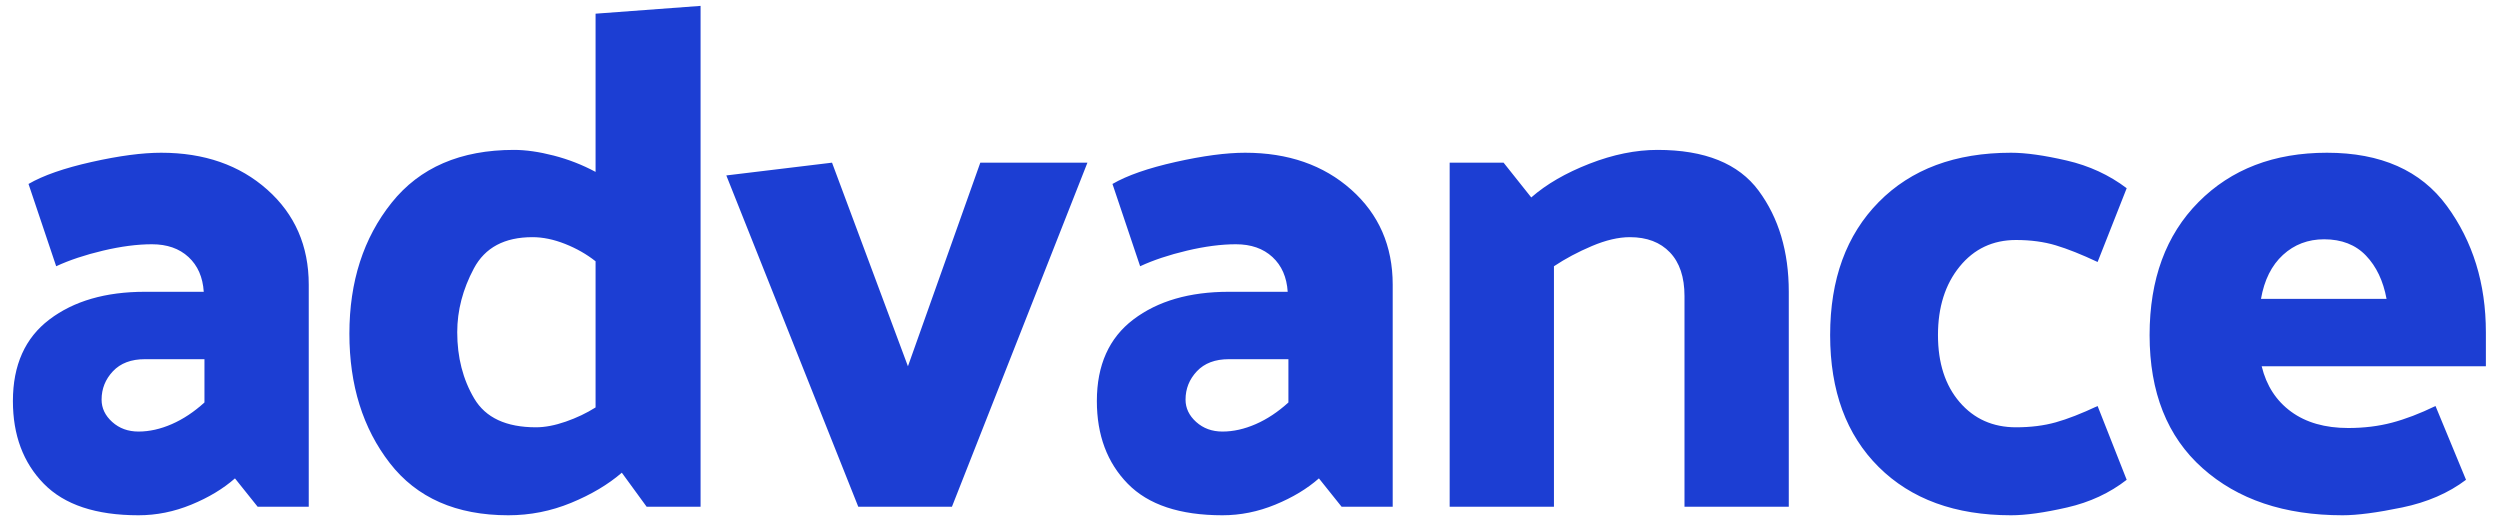
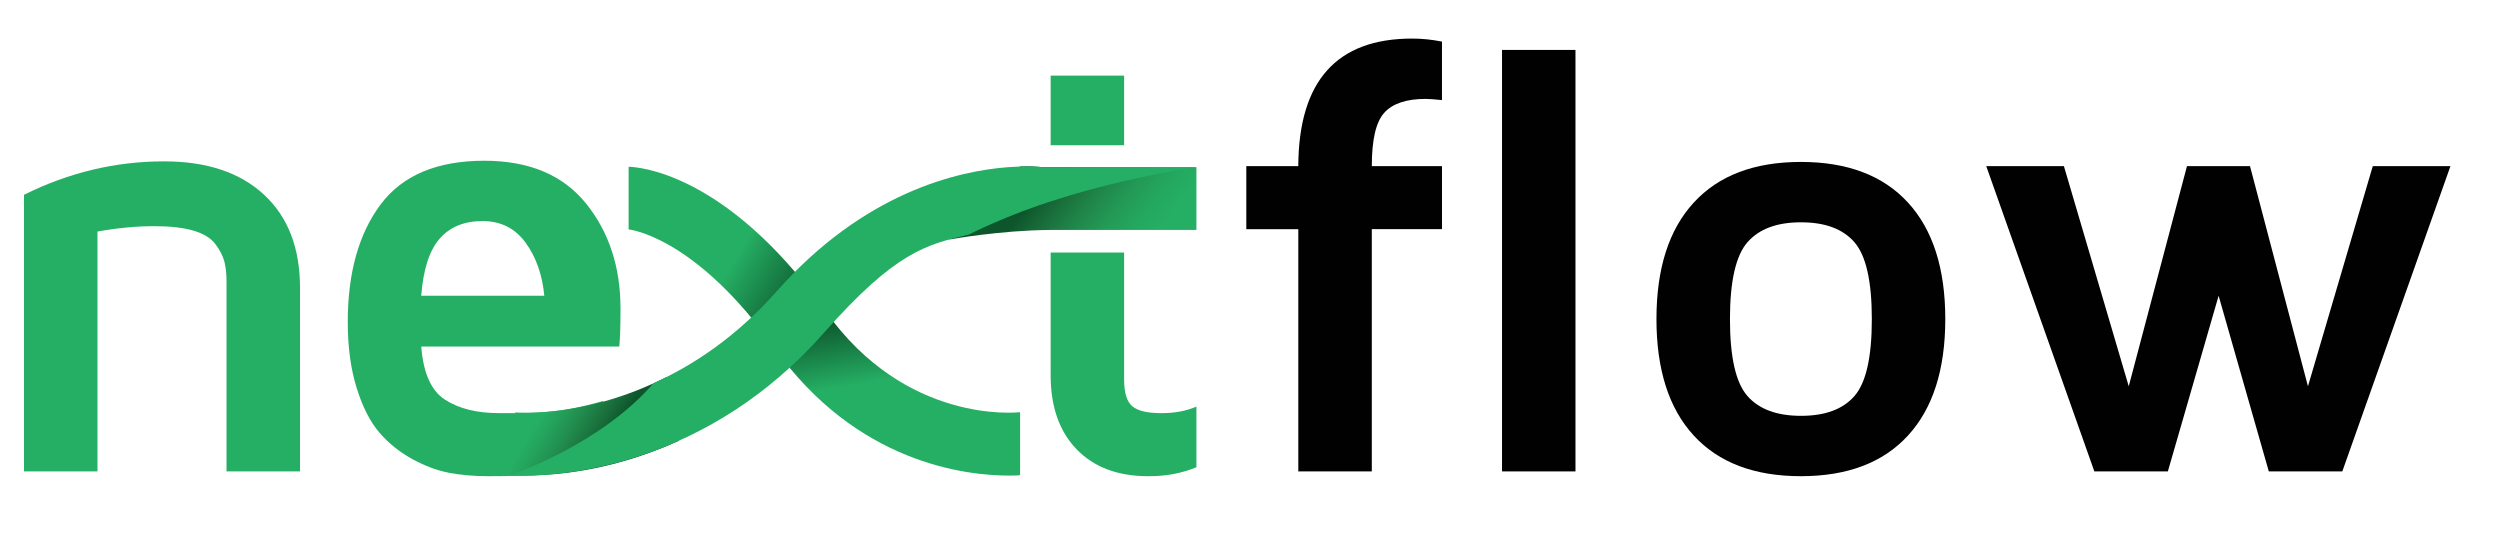
- <svg xmlns="http://www.w3.org/2000/svg" width="148px" height="31px" viewBox="0 0 148 31" version="1.1">
-   <g id="Page-1" stroke="none" stroke-width="1" fill="none" fill-rule="evenodd">
-     <g id="logo" fill="#1C3ED3">
-       <path d="M8.198,25.548 C8.842,25.548 9.5,25.401 10.172,25.107 C10.844,24.813 11.488,24.386 12.104,23.826 L12.104,21.264 L8.576,21.264 C7.764,21.264 7.134,21.502 6.686,21.978 C6.238,22.454 6.014,23.014 6.014,23.658 C6.014,24.162 6.224,24.603 6.644,24.981 C7.064,25.359 7.582,25.548 8.198,25.548 Z M9.542,9.042 C12.09,9.042 14.183,9.77 15.821,11.226 C17.459,12.682 18.278,14.558 18.278,16.854 L18.278,30 L15.254,30 L13.91,28.32 C13.21,28.936 12.349,29.454 11.327,29.874 C10.305,30.294 9.262,30.504 8.198,30.504 C5.678,30.504 3.809,29.881 2.591,28.635 C1.373,27.389 0.764,25.758 0.764,23.742 C0.764,21.614 1.485,20.004 2.927,18.912 C4.369,17.82 6.252,17.274 8.576,17.274 L12.062,17.274 C12.006,16.406 11.705,15.72 11.159,15.216 C10.613,14.712 9.892,14.46 8.996,14.46 C8.128,14.46 7.162,14.586 6.098,14.838 C5.034,15.09 4.11,15.398 3.326,15.762 L1.688,10.89 C2.556,10.386 3.802,9.952 5.426,9.588 C7.05,9.224 8.422,9.042 9.542,9.042 Z M31.73,25.296 C32.262,25.296 32.85,25.184 33.494,24.96 C34.138,24.736 34.726,24.456 35.258,24.12 L35.258,15.468 C34.726,15.048 34.124,14.705 33.452,14.439 C32.78,14.173 32.136,14.04 31.52,14.04 C29.868,14.04 28.713,14.656 28.055,15.888 C27.397,17.12 27.068,18.38 27.068,19.668 C27.068,21.152 27.404,22.461 28.076,23.595 C28.748,24.729 29.966,25.296 31.73,25.296 Z M41.474,0.348 L41.474,30 L38.282,30 L36.812,27.984 C36,28.684 34.999,29.279 33.809,29.769 C32.619,30.259 31.38,30.504 30.092,30.504 C27.012,30.504 24.674,29.475 23.078,27.417 C21.482,25.359 20.684,22.804 20.684,19.752 C20.684,16.672 21.517,14.089 23.183,12.003 C24.849,9.917 27.264,8.874 30.428,8.874 C31.128,8.874 31.912,8.986 32.78,9.21 C33.648,9.434 34.474,9.756 35.258,10.176 L35.258,0.81 L41.474,0.348 Z M50.81,30 L42.998,10.386 L49.256,9.63 L53.75,21.684 L58.034,9.63 L64.376,9.63 L56.354,30 L50.81,30 Z M72.368,25.548 C73.012,25.548 73.67,25.401 74.342,25.107 C75.014,24.813 75.658,24.386 76.274,23.826 L76.274,21.264 L72.746,21.264 C71.934,21.264 71.304,21.502 70.856,21.978 C70.408,22.454 70.184,23.014 70.184,23.658 C70.184,24.162 70.394,24.603 70.814,24.981 C71.234,25.359 71.752,25.548 72.368,25.548 Z M73.712,9.042 C76.26,9.042 78.353,9.77 79.991,11.226 C81.629,12.682 82.448,14.558 82.448,16.854 L82.448,30 L79.424,30 L78.08,28.32 C77.38,28.936 76.519,29.454 75.497,29.874 C74.475,30.294 73.432,30.504 72.368,30.504 C69.848,30.504 67.979,29.881 66.761,28.635 C65.543,27.389 64.934,25.758 64.934,23.742 C64.934,21.614 65.655,20.004 67.097,18.912 C68.539,17.82 70.422,17.274 72.746,17.274 L76.232,17.274 C76.176,16.406 75.875,15.72 75.329,15.216 C74.783,14.712 74.062,14.46 73.166,14.46 C72.298,14.46 71.332,14.586 70.268,14.838 C69.204,15.09 68.28,15.398 67.496,15.762 L65.858,10.89 C66.726,10.386 67.972,9.952 69.596,9.588 C71.22,9.224 72.592,9.042 73.712,9.042 Z M98.126,8.874 C100.926,8.874 102.921,9.679 104.111,11.289 C105.301,12.899 105.896,14.894 105.896,17.274 L105.896,30 L99.722,30 L99.722,17.526 C99.722,16.406 99.435,15.545 98.861,14.943 C98.287,14.341 97.496,14.04 96.488,14.04 C95.816,14.04 95.067,14.215 94.241,14.565 C93.415,14.915 92.666,15.314 91.994,15.762 L91.994,30 L85.82,30 L85.82,9.63 L89.012,9.63 L90.65,11.688 C91.546,10.904 92.694,10.239 94.094,9.693 C95.494,9.147 96.838,8.874 98.126,8.874 Z M119.348,14.208 C117.976,14.208 116.863,14.733 116.009,15.783 C115.155,16.833 114.728,18.184 114.728,19.836 C114.728,21.488 115.155,22.811 116.009,23.805 C116.863,24.799 117.976,25.296 119.348,25.296 C120.216,25.296 121,25.198 121.7,25.002 C122.4,24.806 123.226,24.484 124.178,24.036 L125.9,28.404 C124.892,29.188 123.716,29.734 122.372,30.042 C121.028,30.35 119.922,30.504 119.054,30.504 C115.75,30.504 113.139,29.552 111.221,27.648 C109.303,25.744 108.344,23.14 108.344,19.836 C108.344,16.532 109.303,13.907 111.221,11.961 C113.139,10.015 115.75,9.042 119.054,9.042 C119.922,9.042 121.021,9.196 122.351,9.504 C123.681,9.812 124.864,10.358 125.9,11.142 L124.178,15.51 C123.226,15.062 122.4,14.733 121.7,14.523 C121,14.313 120.216,14.208 119.348,14.208 Z M137.756,9.042 C140.948,9.042 143.314,10.092 144.854,12.192 C146.394,14.292 147.164,16.784 147.164,19.668 L147.164,21.684 L133.892,21.684 C134.172,22.832 134.753,23.728 135.635,24.372 C136.517,25.016 137.644,25.338 139.016,25.338 C139.94,25.338 140.801,25.233 141.599,25.023 C142.397,24.813 143.258,24.484 144.182,24.036 L145.988,28.404 C144.952,29.188 143.692,29.734 142.208,30.042 C140.724,30.35 139.548,30.504 138.68,30.504 C135.236,30.504 132.471,29.573 130.385,27.711 C128.299,25.849 127.256,23.224 127.256,19.836 C127.256,16.532 128.222,13.907 130.154,11.961 C132.086,10.015 134.62,9.042 137.756,9.042 Z M137.588,14.166 C136.636,14.166 135.824,14.474 135.152,15.09 C134.48,15.706 134.046,16.574 133.85,17.694 L141.284,17.694 C141.088,16.63 140.682,15.776 140.066,15.132 C139.45,14.488 138.624,14.166 137.588,14.166 Z" id="advance" />
-     </g>
+ <svg xmlns="http://www.w3.org/2000/svg" version="1.1" id="Layer_1" x="0px" y="0px" width="105px" height="23px" viewBox="0 0 105 23" enable-background="new 0 0 105 23" xml:space="preserve">
+   <g>
+     <linearGradient id="SVGID_1_" gradientUnits="userSpaceOnUse" x1="42.572" y1="6.596" x2="48.824" y2="11.481">
+       <stop offset="0.215" style="stop-color:#0D552B" />
+       <stop offset="0.311" style="stop-color:#176837" />
+       <stop offset="0.461" style="stop-color:#1F8448" />
+       <stop offset="0.604" style="stop-color:#239A56" />
+       <stop offset="0.736" style="stop-color:#24A860" />
+       <stop offset="0.847" style="stop-color:#25AF64" />
+     </linearGradient>
+     <path fill="url(#SVGID_1_)" d="M42.844,6.99c0.494-0.017,0.77,0.014,0.938,0.03h6.468v2.638h-3.036c0,0-2.036,0.004-3.086,0   c-2.147,0.015-4.163,0.389-4.261,0.401L42.844,6.99z" />
+     <linearGradient id="SVGID_2_" gradientUnits="userSpaceOnUse" x1="36.938" y1="12.113" x2="38.457" y2="20.727">
+       <stop offset="0.104" style="stop-color:#0D552B" />
+       <stop offset="0.436" style="stop-color:#25AF64" />
+     </linearGradient>
+     <path fill="url(#SVGID_2_)" d="M34.317,12.576c0.183,0.239,0.184,0.25,0.37,0.512c3.347,4.706,7.962,4.245,8.157,4.223v2.643   c-0.05,0.006-0.012,0.021-0.463,0.021c-1.819,0-6.41-0.521-9.847-5.354c-0.096-0.134-0.096-0.137-0.189-0.264L34.317,12.576z" />
+     <linearGradient id="SVGID_3_" gradientUnits="userSpaceOnUse" x1="25.761" y1="8.071" x2="33.797" y2="12.9">
+       <stop offset="0.62" style="stop-color:#25AF64" />
+       <stop offset="1" style="stop-color:#0D552B" />
+     </linearGradient>
+     <path fill="url(#SVGID_3_)" d="M32.25,14.229c-3.234-4.351-5.848-4.593-5.848-4.593V7.004c0.394,0.009,3.815,0.237,7.731,5.334   L32.25,14.229z" />
+     <path fill="#25AF64" d="M1.008,19.799V8.182C2.89,7.244,4.852,6.777,6.892,6.777c1.79,0,3.188,0.466,4.195,1.398   c1.009,0.933,1.514,2.24,1.514,3.92v7.703H9.514v-7.967c0-0.342-0.031-0.629-0.094-0.858c-0.062-0.231-0.187-0.471-0.375-0.722   c-0.188-0.25-0.496-0.439-0.922-0.565C7.695,9.562,7.147,9.499,6.478,9.499c-0.753,0-1.547,0.075-2.384,0.226v10.074H1.008z" />
+     <path fill="#25AF64" d="M14.606,13.525c0-2.057,0.458-3.701,1.374-4.93c0.916-1.229,2.369-1.844,4.359-1.844   c1.883,0,3.307,0.598,4.273,1.794c0.966,1.195,1.449,2.669,1.449,4.415c0,0.72-0.017,1.252-0.05,1.595h-8.317   c0.083,1.111,0.415,1.856,0.997,2.232c0.582,0.376,1.336,0.564,2.265,0.564c1.505,0,2.479,0.032,4.367-0.507l0.015,2.616   C24.352,19.922,22.288,20,20.49,20c-0.569,0-1.104-0.046-1.605-0.138c-0.502-0.092-1.022-0.284-1.561-0.577   c-0.538-0.293-1.001-0.665-1.39-1.117c-0.388-0.451-0.706-1.076-0.955-1.875S14.606,14.572,14.606,13.525z M17.692,12.422h5.169   c-0.083-0.879-0.345-1.622-0.785-2.228c-0.438-0.605-1.043-0.909-1.812-0.909c-0.771,0-1.371,0.248-1.801,0.742   C18.033,10.521,17.776,11.318,17.692,12.422z" />
+     <rect x="44.127" y="3.176" fill="#25AF64" width="3.086" height="2.924" />
+     <path fill="#25AF64" d="M47.558,17.064c-0.229-0.192-0.345-0.565-0.345-1.117v-5.34h-3.086v5.152c0,1.322,0.364,2.359,1.09,3.111   c0.728,0.753,1.728,1.13,3,1.13c0.017,0,0.037,0,0.062,0c0.711,0,1.368-0.126,1.971-0.377v-2.546   c-0.426,0.185-0.915,0.275-1.468,0.275C48.196,17.353,47.788,17.257,47.558,17.064z" />
+     <path fill="#010101" d="M52.345,9.625V6.977h2.183c0.017-3.571,1.61-5.357,4.78-5.357c0.41,0,0.828,0.042,1.255,0.127v2.457   c-0.31-0.033-0.54-0.05-0.69-0.05c-0.803,0-1.381,0.193-1.73,0.578c-0.353,0.384-0.527,1.133-0.527,2.245h2.948v2.647h-2.948   v10.174h-3.087V9.625H52.345z" />
+     <path fill="#010101" d="M63.085,19.799V2.097h3.085v17.702H63.085z" />
+     <path fill="#010101" d="M71.139,18.294c-1.046-1.137-1.568-2.769-1.568-4.893c0-2.125,0.522-3.756,1.568-4.894   c1.045-1.138,2.545-1.706,4.498-1.706s3.452,0.568,4.497,1.706c1.045,1.138,1.568,2.769,1.568,4.894   c0,2.124-0.523,3.756-1.568,4.893C79.089,19.432,77.59,20,75.637,20S72.184,19.432,71.139,18.294z M73.391,10.177   c-0.488,0.56-0.733,1.637-0.733,3.23c0,1.593,0.245,2.668,0.733,3.224c0.489,0.558,1.24,0.834,2.252,0.834   c1.013,0,1.761-0.276,2.246-0.834c0.484-0.556,0.728-1.631,0.728-3.224c0-1.594-0.243-2.67-0.728-3.23   c-0.485-0.561-1.233-0.84-2.246-0.84C74.631,9.336,73.88,9.616,73.391,10.177z" />
+     <path fill="#010101" d="M83.422,6.977h3.262l2.723,9.247l2.446-9.247H94.5l2.434,9.247l2.723-9.247h3.262l-4.542,12.822H95.29   l-2.108-7.377l-2.132,7.377h-3.087L83.422,6.977z" />
+     <linearGradient id="SVGID_4_" gradientUnits="userSpaceOnUse" x1="22.199" y1="16.395" x2="27.774" y2="19.745">
+       <stop offset="0.153" style="stop-color:#25AF64" />
+       <stop offset="0.23" style="stop-color:#24A45D" />
+       <stop offset="0.352" style="stop-color:#228F4F" />
+       <stop offset="0.504" style="stop-color:#196F3B" />
+       <stop offset="0.62" style="stop-color:#0D552B" />
+     </linearGradient>
+     <path fill="url(#SVGID_4_)" d="M27.975,15.846c-3.354,1.7-6.162,1.488-6.334,1.476l-0.207,2.636   c0.044,0.003,0.239,0.018,0.557,0.018c1.099,0,3.582-0.127,6.521-1.462L27.975,15.846z" />
+     <path fill="#25AF64" d="M43.782,7.02c-0.211-0.021-0.715-0.053-1.429,0h-0.009L42.34,7.021c-2.113,0.158-6.052,1.062-9.721,5.215   c-1.688,1.909-3.507,3.108-5.169,3.858c-2.271,2.616-6.016,3.862-6.016,3.862c0.044,0.003,0.239,0.018,0.557,0.018   c1.828,0,7.725-0.461,12.609-5.989c3.048-3.45,4.327-3.708,6.095-4.135c0,0,1.63-0.842,3.733-1.484   c2.991-0.951,5.82-1.346,5.82-1.346H43.782z" />
  </g>
</svg>
